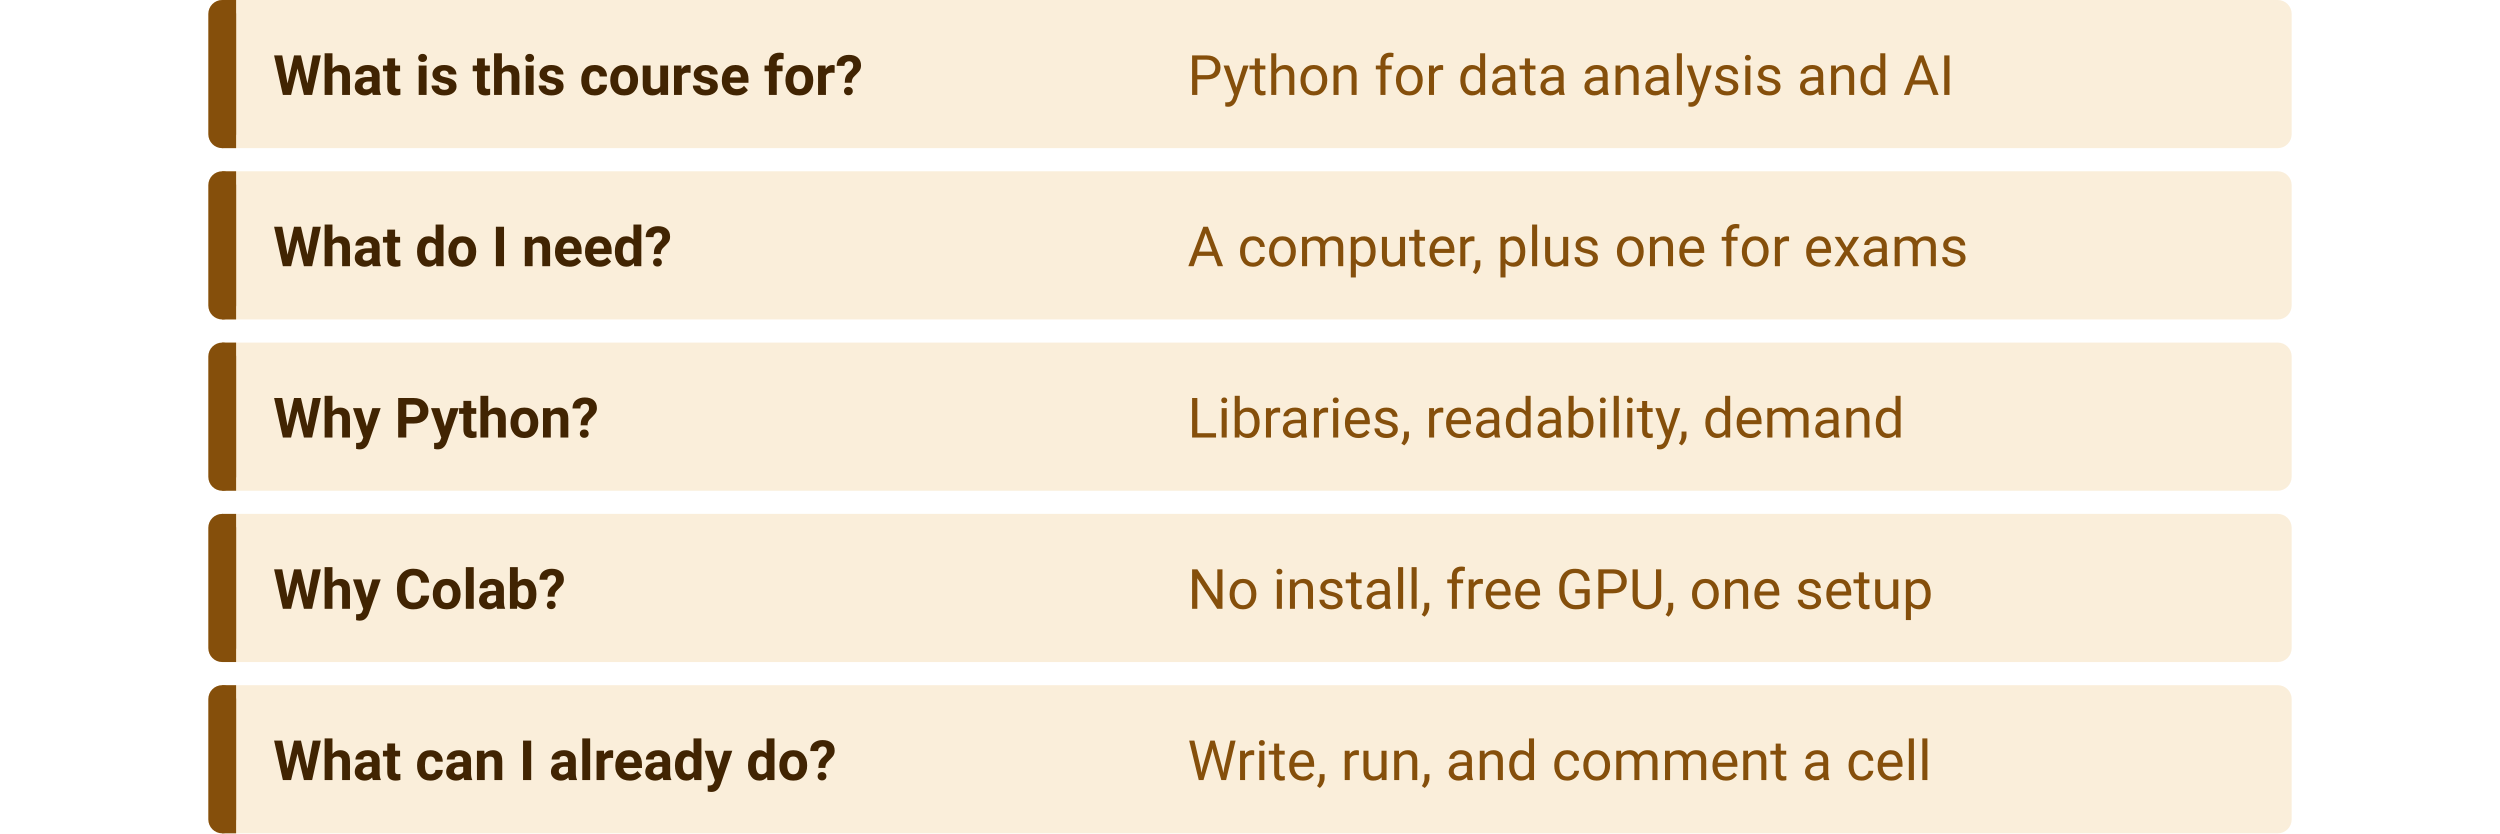
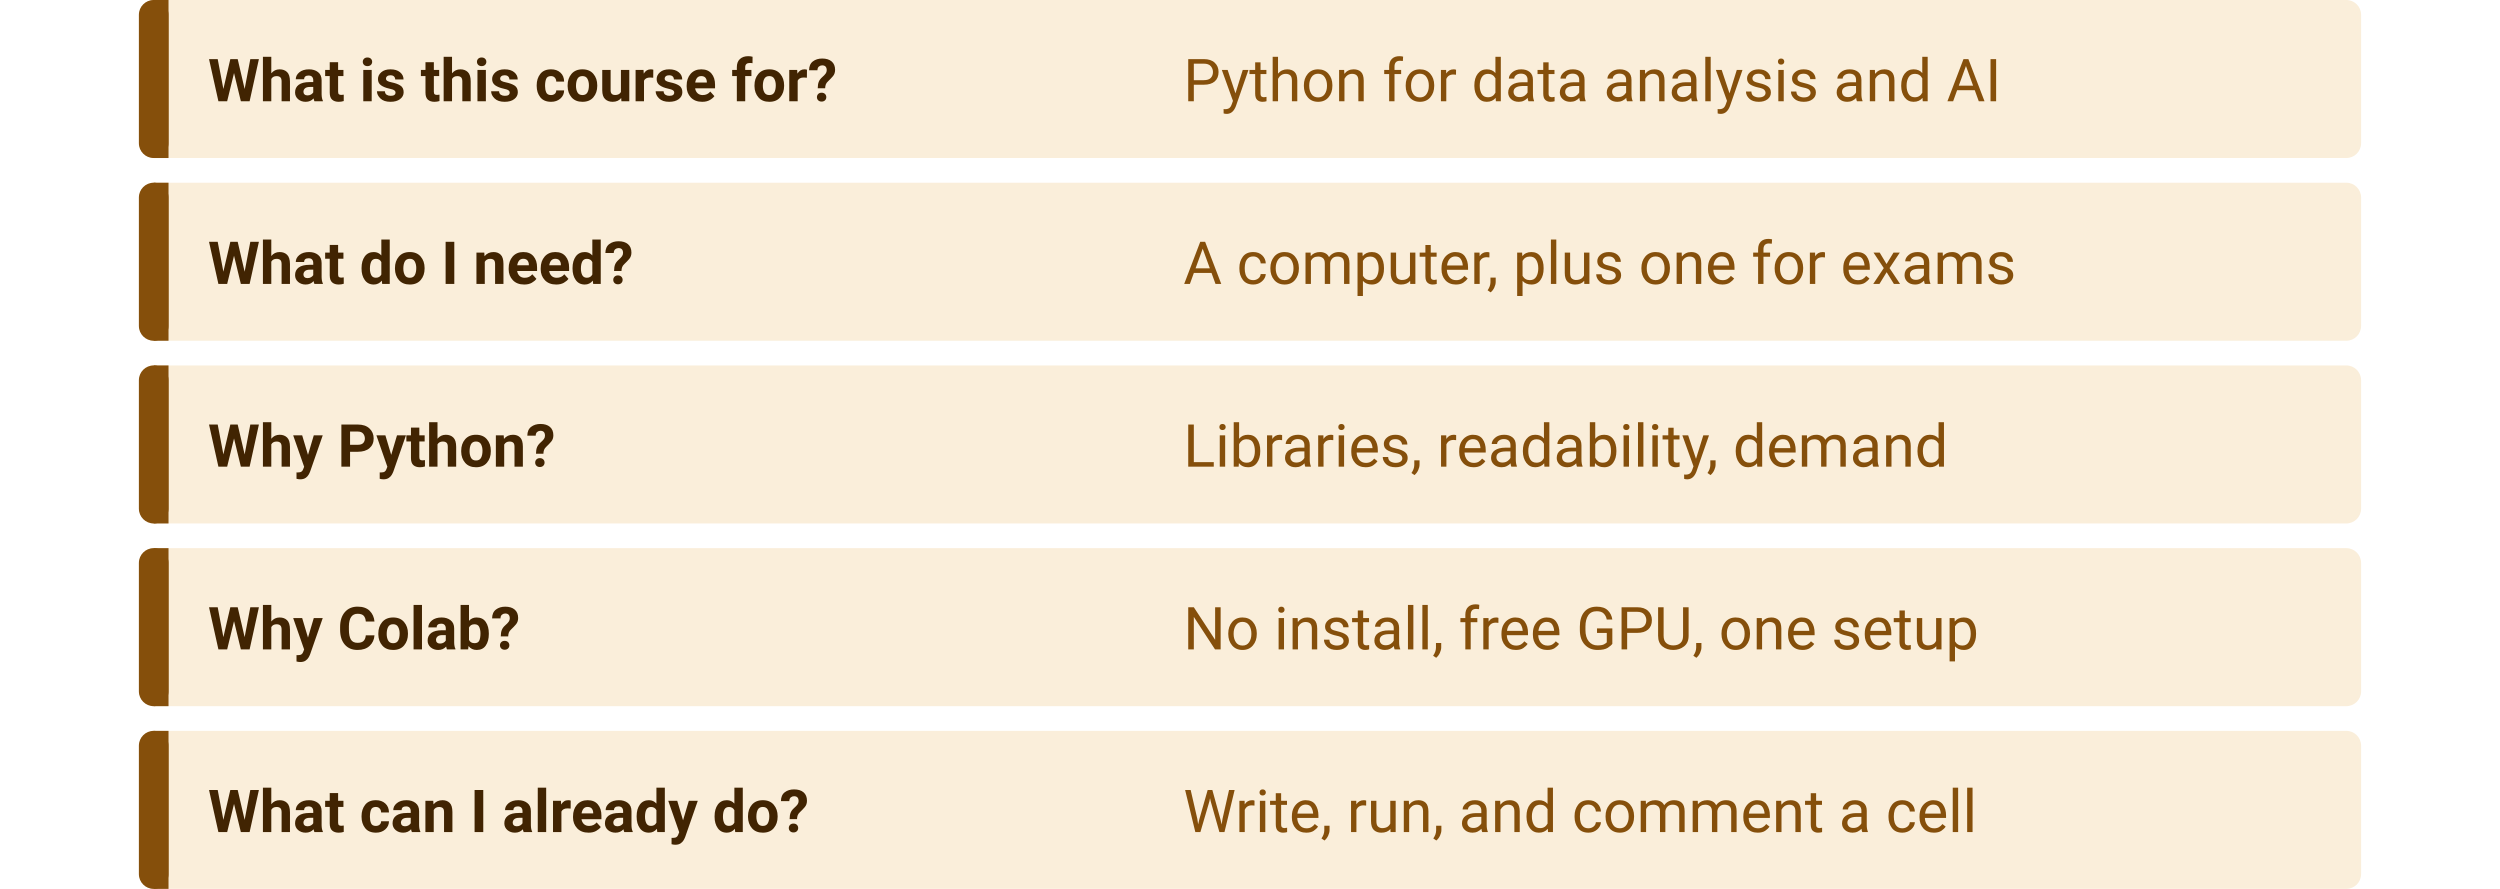
- <svg xmlns="http://www.w3.org/2000/svg" width="900" height="300" viewBox="0 0 900 360">
+ <svg xmlns="http://www.w3.org/2000/svg" width="900" height="320" viewBox="0 0 900 360">
  <rect x="0" y="0" width="900" height="64" rx="6" fill="#FAEEDA" />
  <rect x="0" y="0" width="12" height="64" rx="6" fill="#854F0B" />
  <rect x="6" y="0" width="6" height="64" fill="#854F0B" />
  <text x="28" y="41" font-family="Roboto, Arial, Helvetica, sans-serif" font-size="24" font-weight="700" fill="#412402">What is this course for?</text>
  <text x="423" y="41" font-family="Roboto, Arial, Helvetica, sans-serif" font-size="24" font-weight="400" fill="#854F0B">Python for data analysis and AI</text>
  <rect x="0" y="74" width="900" height="64" rx="6" fill="#FAEEDA" />
  <rect x="0" y="74" width="12" height="64" rx="6" fill="#854F0B" />
  <rect x="6" y="74" width="6" height="64" fill="#854F0B" />
  <text x="28" y="115" font-family="Roboto, Arial, Helvetica, sans-serif" font-size="24" font-weight="700" fill="#412402">What do I need?</text>
  <text x="423" y="115" font-family="Roboto, Arial, Helvetica, sans-serif" font-size="24" font-weight="400" fill="#854F0B">A computer, plus one for exams</text>
  <rect x="0" y="148" width="900" height="64" rx="6" fill="#FAEEDA" />
  <rect x="0" y="148" width="12" height="64" rx="6" fill="#854F0B" />
  <rect x="6" y="148" width="6" height="64" fill="#854F0B" />
  <text x="28" y="189" font-family="Roboto, Arial, Helvetica, sans-serif" font-size="24" font-weight="700" fill="#412402">Why Python?</text>
  <text x="423" y="189" font-family="Roboto, Arial, Helvetica, sans-serif" font-size="24" font-weight="400" fill="#854F0B">Libraries, readability, demand</text>
  <rect x="0" y="222" width="900" height="64" rx="6" fill="#FAEEDA" />
  <rect x="0" y="222" width="12" height="64" rx="6" fill="#854F0B" />
  <rect x="6" y="222" width="6" height="64" fill="#854F0B" />
  <text x="28" y="263" font-family="Roboto, Arial, Helvetica, sans-serif" font-size="24" font-weight="700" fill="#412402">Why Colab?</text>
  <text x="423" y="263" font-family="Roboto, Arial, Helvetica, sans-serif" font-size="24" font-weight="400" fill="#854F0B">No install, free GPU, one setup</text>
  <rect x="0" y="296" width="900" height="64" rx="6" fill="#FAEEDA" />
  <rect x="0" y="296" width="12" height="64" rx="6" fill="#854F0B" />
  <rect x="6" y="296" width="6" height="64" fill="#854F0B" />
  <text x="28" y="337" font-family="Roboto, Arial, Helvetica, sans-serif" font-size="24" font-weight="700" fill="#412402">What can I already do?</text>
  <text x="423" y="337" font-family="Roboto, Arial, Helvetica, sans-serif" font-size="24" font-weight="400" fill="#854F0B">Write, run, and comment a cell</text>
</svg>
